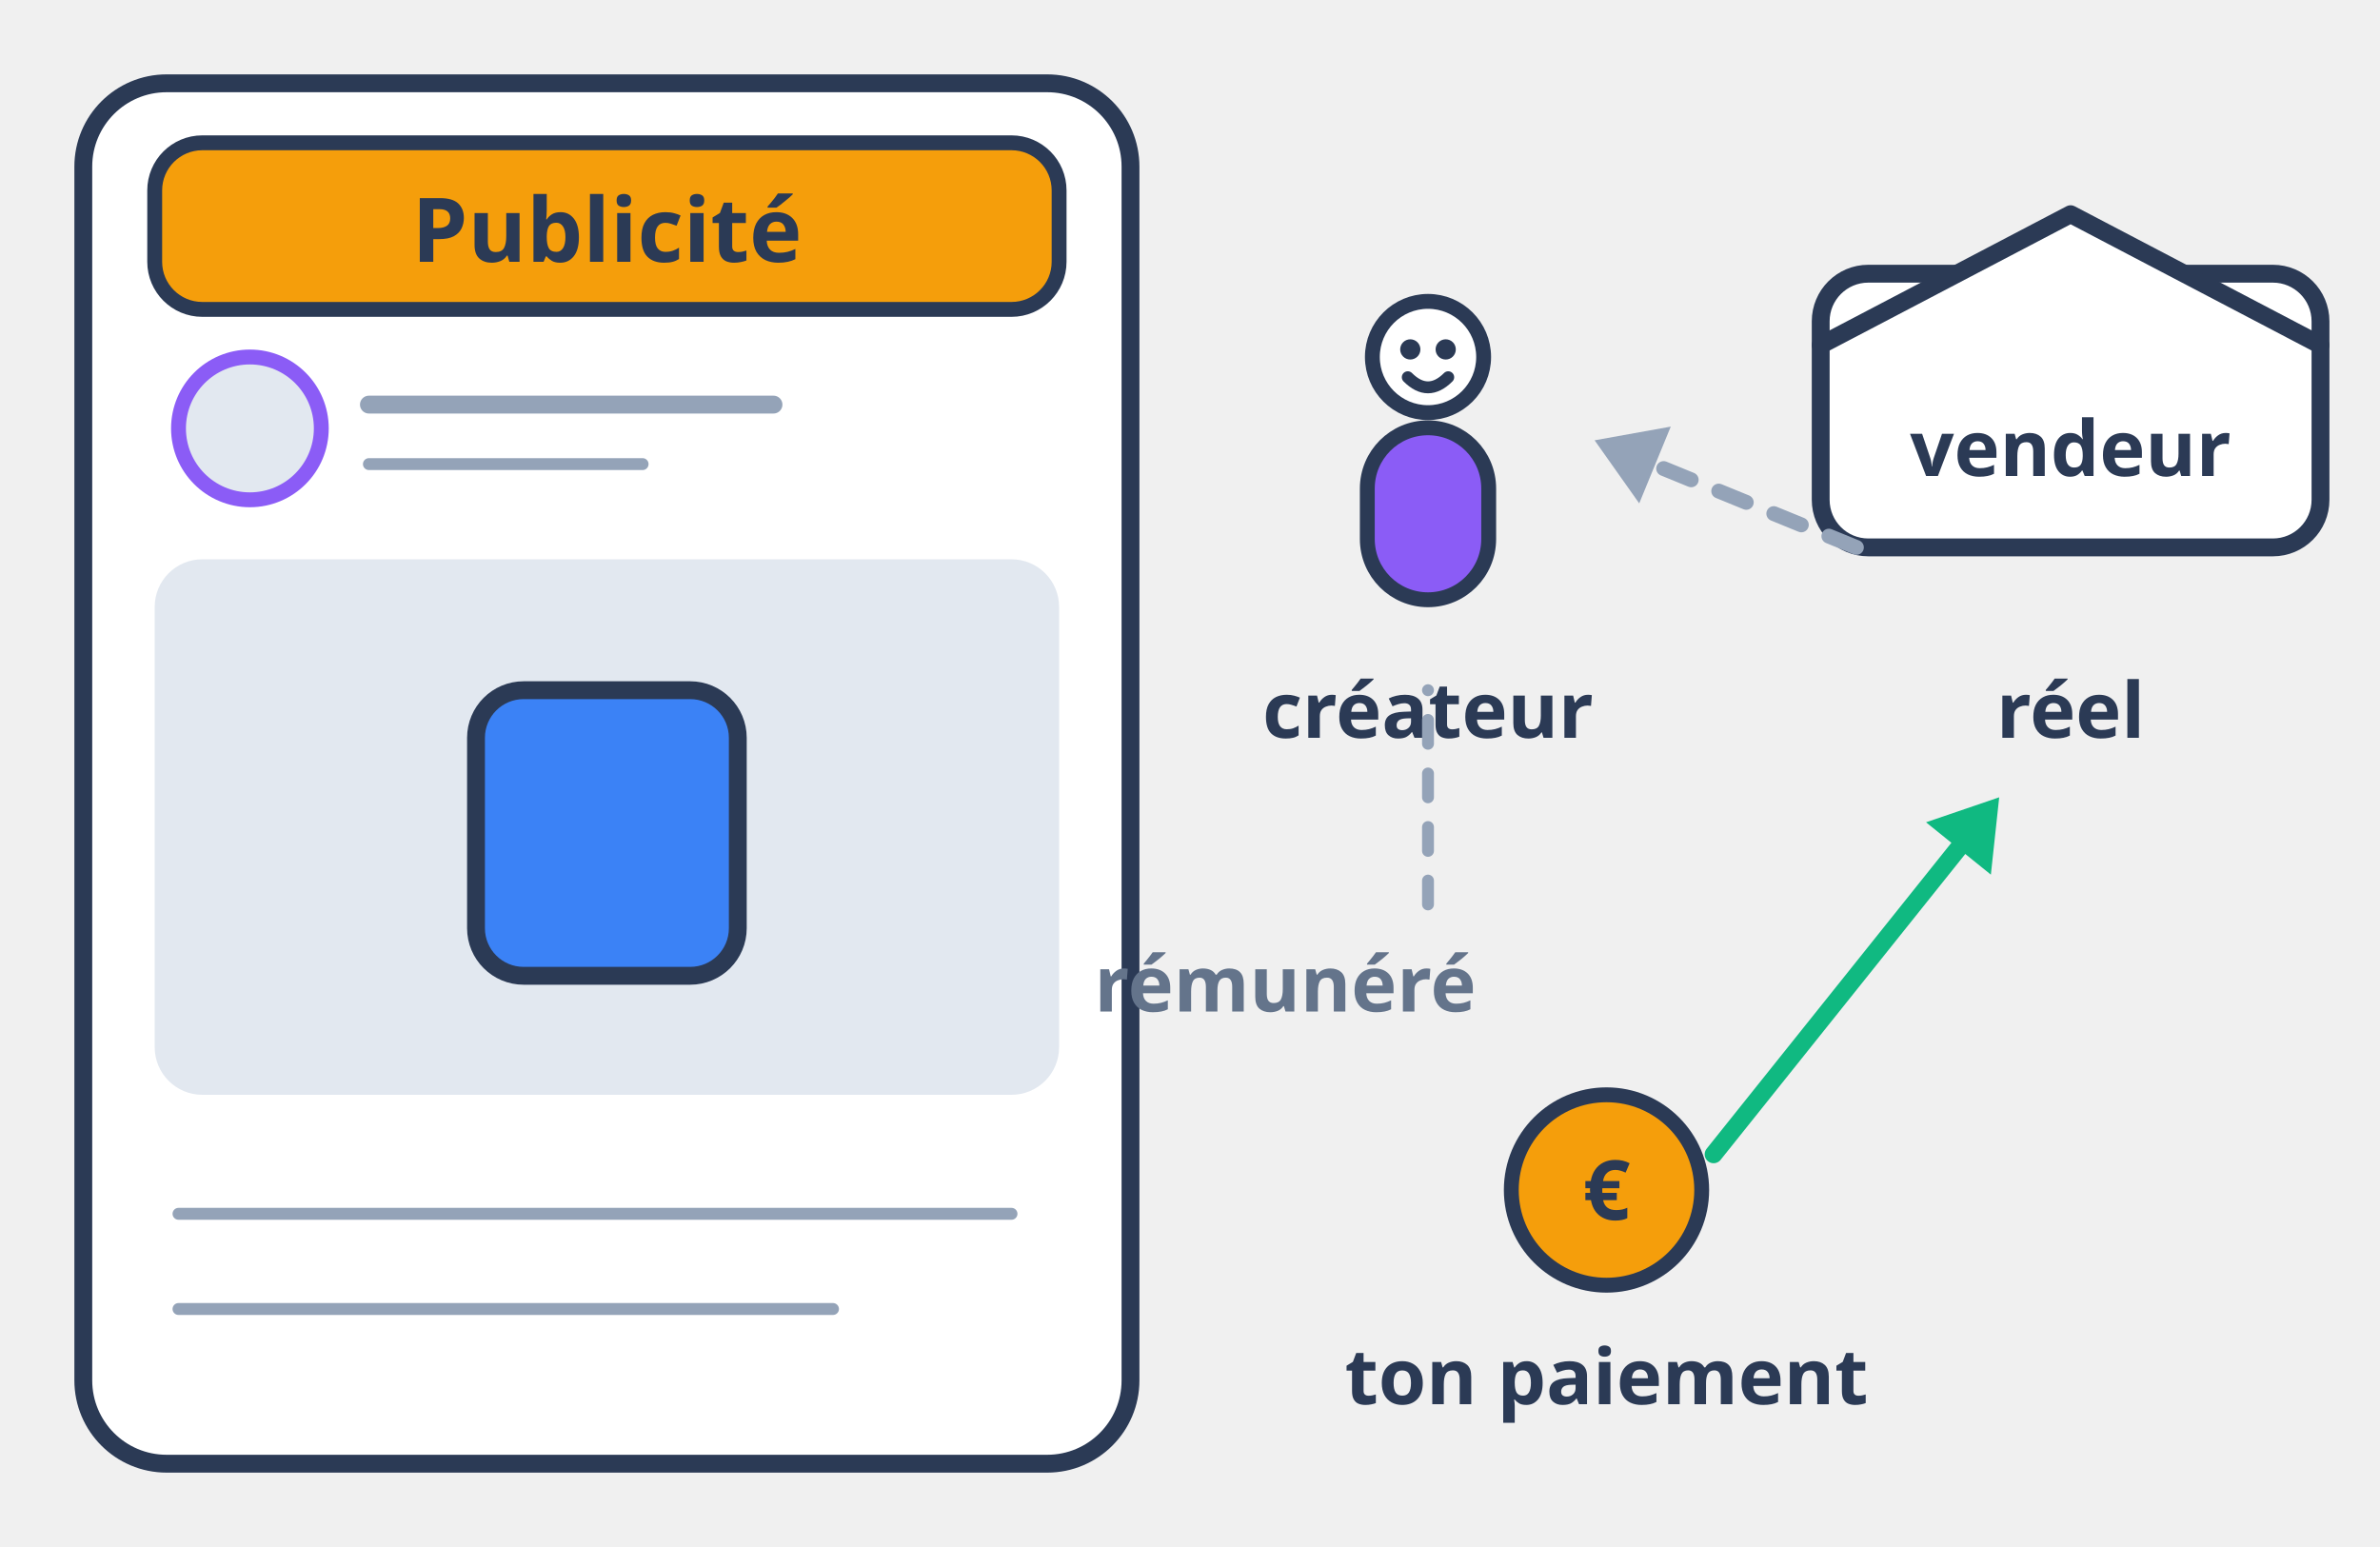
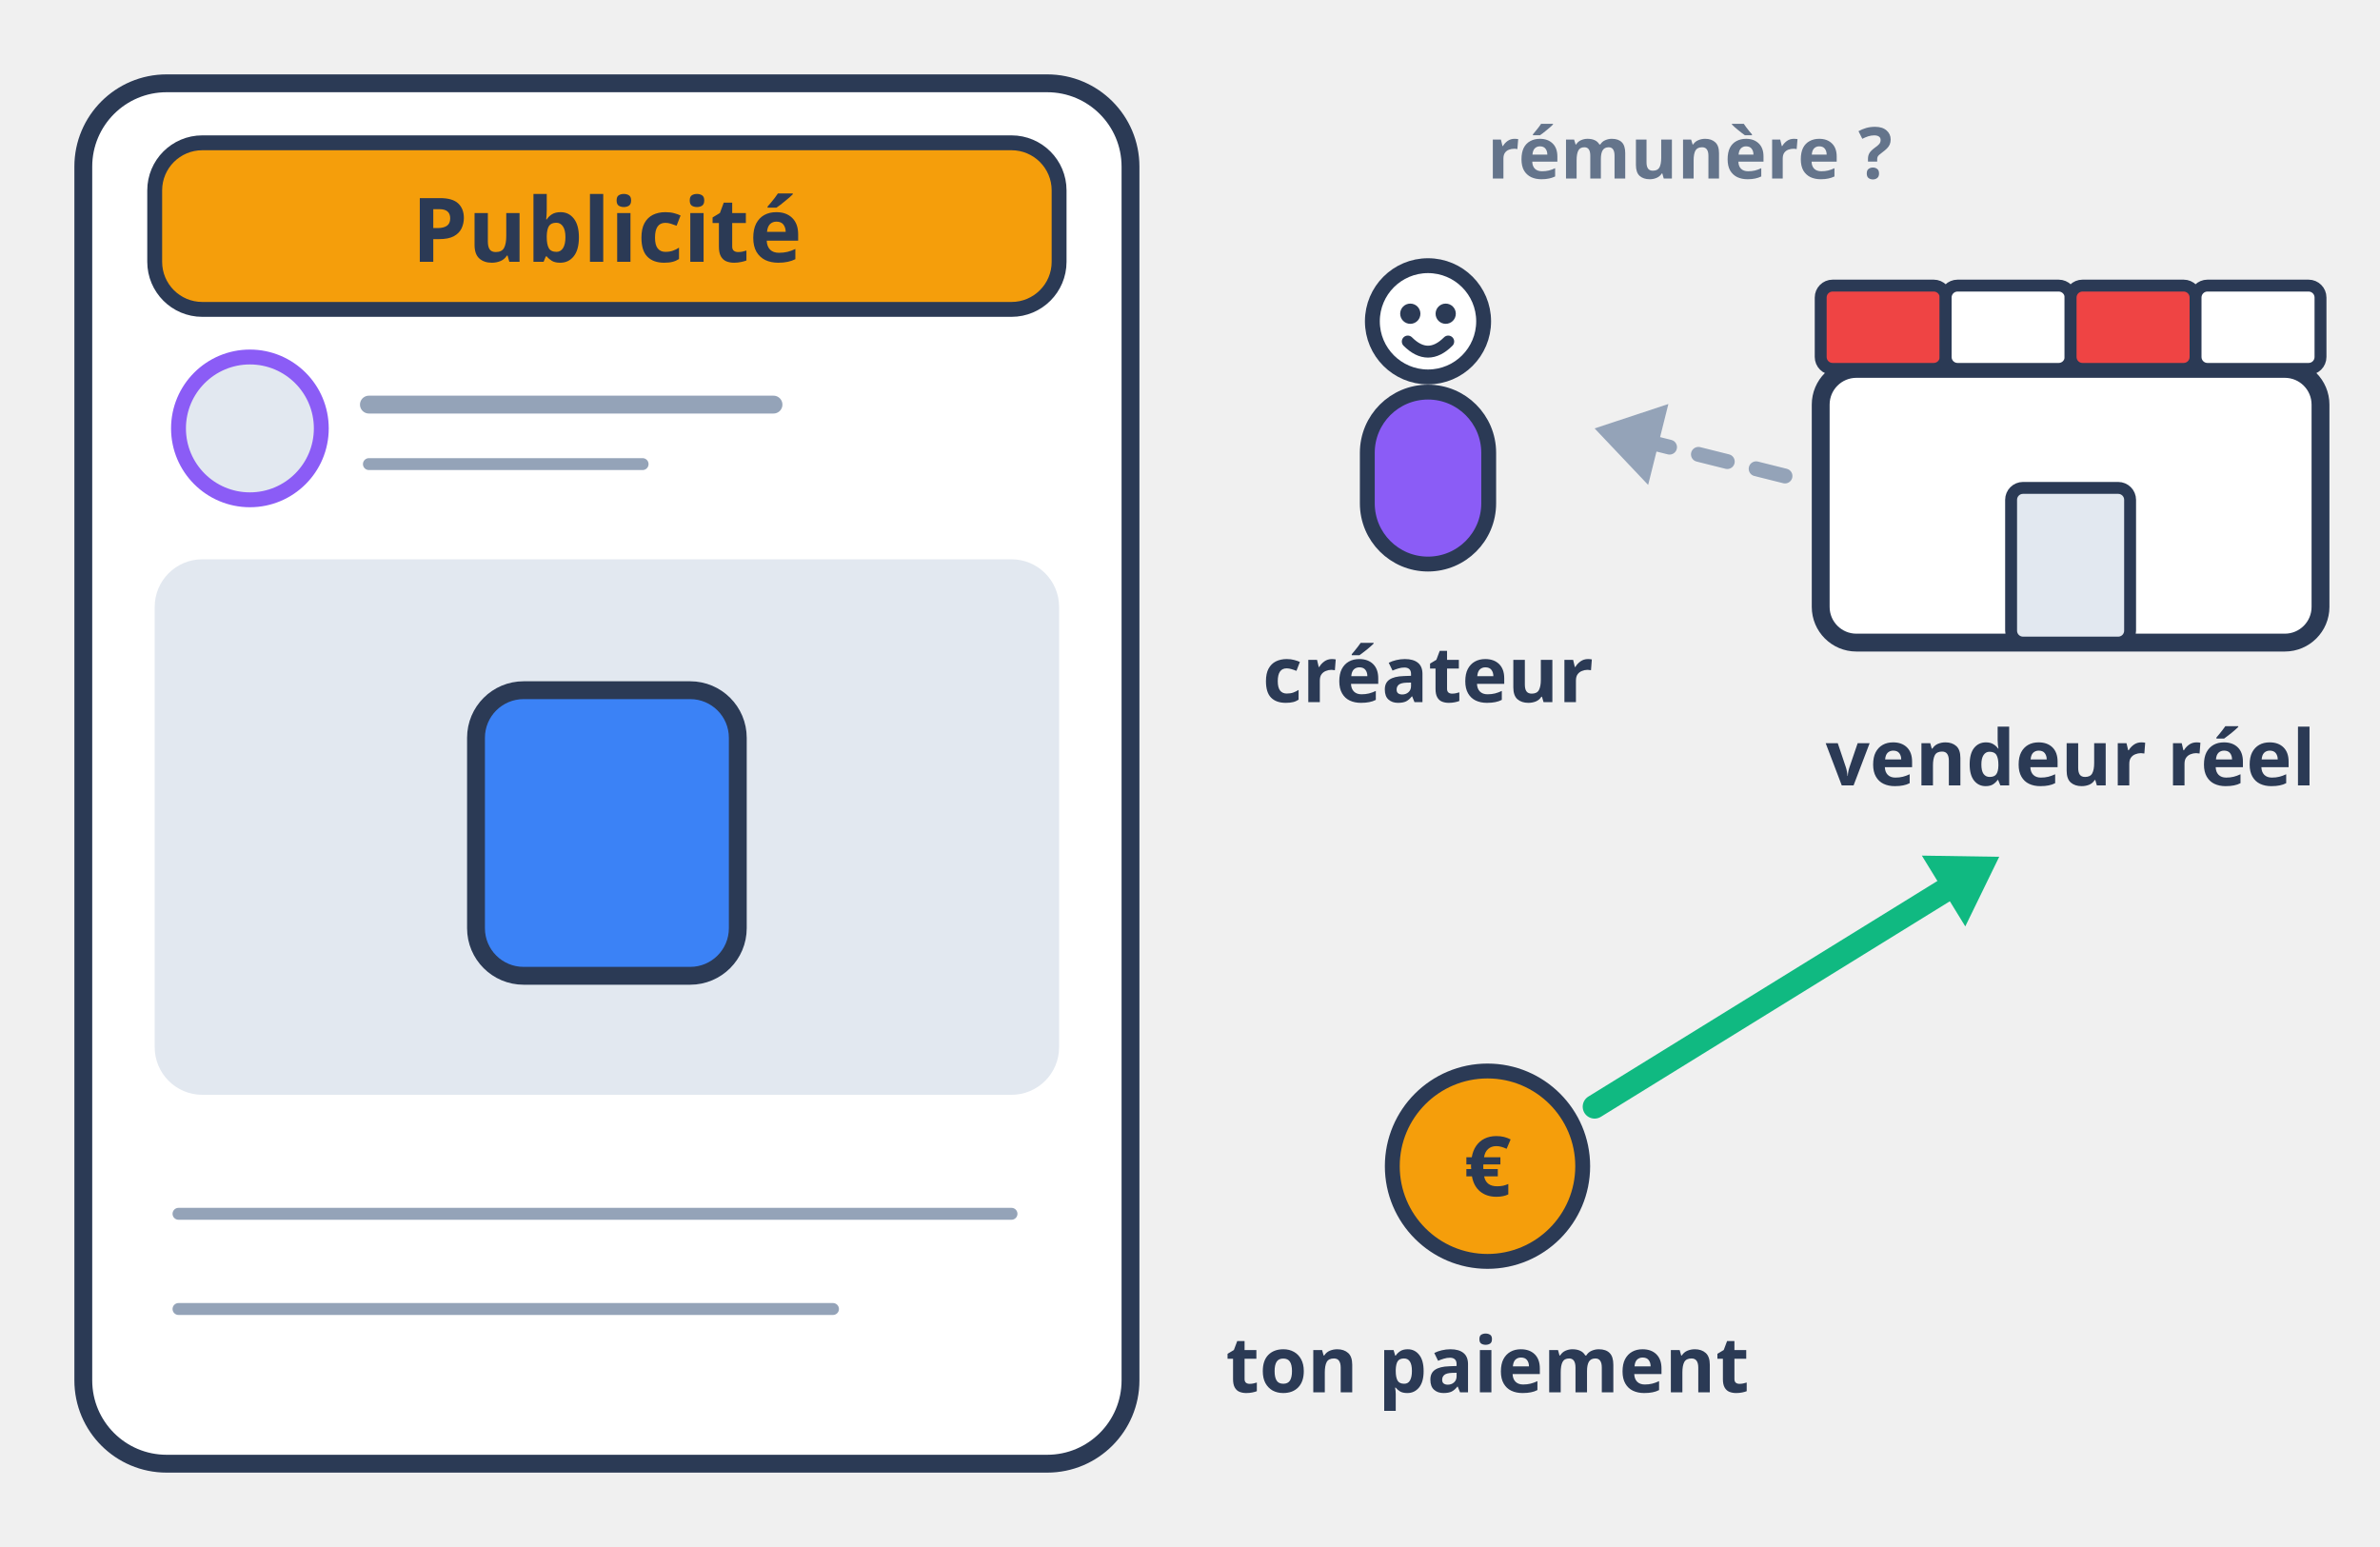
<svg xmlns="http://www.w3.org/2000/svg" viewBox="0 0 400 260" role="img">
  <style>@media (prefers-reduced-motion: reduce){*{animation:none!important}}</style>
  <g font-family="system-ui, sans-serif" font-weight="600" text-anchor="middle" stroke-linecap="round" stroke-linejoin="round">
    <rect x="14" y="14" width="176" height="232" rx="14" fill="#FFFFFF" stroke="#2B3A55" stroke-width="3" />
    <rect x="26" y="24" width="152" height="28" rx="8" fill="#F59E0B" stroke="#2B3A55" stroke-width="2.5" />
    <text x="102" y="44" font-size="15" fill="#2B3A55">Publicité</text>
    <circle cx="42" cy="72" r="12" fill="#E2E8F0" stroke="#8B5CF6" stroke-width="2.5" />
    <line x1="62" y1="68" x2="130" y2="68" stroke="#94A3B8" stroke-width="3" />
    <line x1="62" y1="78" x2="108" y2="78" stroke="#94A3B8" stroke-width="2" />
    <rect x="26" y="94" width="152" height="90" rx="8" fill="#E2E8F0" stroke="none" stroke-width="0" />
    <rect x="80" y="116" width="44" height="48" rx="8" fill="#3B82F6" stroke="#2B3A55" stroke-width="3" />
    <line x1="30" y1="204" x2="170" y2="204" stroke="#94A3B8" stroke-width="2" />
    <line x1="30" y1="220" x2="140" y2="220" stroke="#94A3B8" stroke-width="2" />
-     <circle cx="240" cy="60" r="9.35" fill="#FFFFFF" stroke="#2B3A55" stroke-width="2.5" />
-     <rect x="229.8" y="71.9" width="20.4" height="28.9" rx="10.2" fill="#8B5CF6" stroke="#2B3A55" stroke-width="2.5" />
-     <circle cx="237.025" cy="58.725" r="1.7" fill="#2B3A55" />
-     <circle cx="242.975" cy="58.725" r="1.7" fill="#2B3A55" />
-     <path d="M236.6 63.4Q240 66.8 243.4 63.4" stroke="#2B3A55" stroke-width="2" fill="none" />
-     <text x="240" y="124" font-size="13" fill="#2B3A55">créateur</text>
-     <rect x="306" y="46" width="84" height="46" rx="8" fill="#FFFFFF" stroke="#2B3A55" stroke-width="3" />
-     <path d="M306 58L348 36L390 58" stroke="#2B3A55" stroke-width="3" fill="#FFFFFF" />
-     <text x="348" y="80" font-size="13" fill="#2B3A55">vendeur</text>
-     <text x="348" y="124" font-size="13" fill="#2B3A55">réel</text>
-     <circle cx="270" cy="200" r="16" fill="#F59E0B" stroke="#2B3A55" stroke-width="2.5" />
-     <text x="270" y="205" font-size="14" fill="#2B3A55">€</text>
-     <text x="270" y="236" font-size="13" fill="#2B3A55">ton paiement</text>
+     <circle cx="240" cy="54" r="9.35" fill="#FFFFFF" stroke="#2B3A55" stroke-width="2.5" />
+     <rect x="229.8" y="65.9" width="20.4" height="28.9" rx="10.2" fill="#8B5CF6" stroke="#2B3A55" stroke-width="2.5" />
+     <circle cx="237.025" cy="52.725" r="1.7" fill="#2B3A55" />
+     <circle cx="242.975" cy="52.725" r="1.7" fill="#2B3A55" />
+     <path d="M236.6 57.4Q240 60.8 243.4 57.4" stroke="#2B3A55" stroke-width="2" fill="none" />
+     <text x="240" y="118" font-size="13" fill="#2B3A55">créateur</text>
+     <rect x="306" y="62" width="84" height="46" rx="6" fill="#FFFFFF" stroke="#2B3A55" stroke-width="3" />
+     <rect x="306" y="48" width="21" height="14" rx="2" fill="#EF4444" stroke="#2B3A55" stroke-width="2" />
+     <rect x="327" y="48" width="21" height="14" rx="2" fill="#FFFFFF" stroke="#2B3A55" stroke-width="2" />
+     <rect x="348" y="48" width="21" height="14" rx="2" fill="#EF4444" stroke="#2B3A55" stroke-width="2" />
+     <rect x="369" y="48" width="21" height="14" rx="2" fill="#FFFFFF" stroke="#2B3A55" stroke-width="2" />
+     <rect x="338" y="82" width="20" height="26" rx="2" fill="#E2E8F0" stroke="#2B3A55" stroke-width="2" />
+     <text x="348" y="132" font-size="13" fill="#2B3A55">vendeur réel</text>
    <g>
-       <line x1="288" y1="194" x2="330.378" y2="141.028" stroke="#10B981" stroke-width="3" />
-       <polygon points="336.0,134.0 334.6,147.0 323.7,138.2" fill="#10B981" />
+       <line x1="300" y1="80" x2="276.731" y2="74.183" stroke="#94A3B8" stroke-width="2.5" stroke-dasharray="5 5" />
+       <polygon points="268.0,72.0 280.4,67.9 277.0,81.5" fill="#94A3B8" />
    </g>
+     <text x="284" y="30" font-size="12" fill="#64748B">rémunère ?</text>
+     <circle cx="250" cy="196" r="16" fill="#F59E0B" stroke="#2B3A55" stroke-width="2.5" />
+     <text x="250" y="201" font-size="14" fill="#2B3A55">€</text>
+     <text x="250" y="234" font-size="13" fill="#2B3A55">ton paiement</text>
    <g>
-       <line x1="312" y1="92" x2="276.33" y2="77.408" stroke="#94A3B8" stroke-width="2.5" stroke-dasharray="5 5" />
-       <polygon points="268.0,74.0 280.8,71.7 275.5,84.6" fill="#94A3B8" />
+       <line x1="268" y1="186" x2="328.343" y2="148.729" stroke="#10B981" stroke-width="4" />
+       <polygon points="336.0,144.0 330.3,155.7 323.0,143.8" fill="#10B981" />
    </g>
-     <text x="292" y="72" font-size="13" fill="#2B3A55" />
-     <text x="216" y="170" font-size="13" fill="#64748B">rémunéré</text>
-     <line x1="240" y1="152" x2="240" y2="116" stroke="#94A3B8" stroke-width="2" stroke-dasharray="4 5" />
  </g>
</svg>
